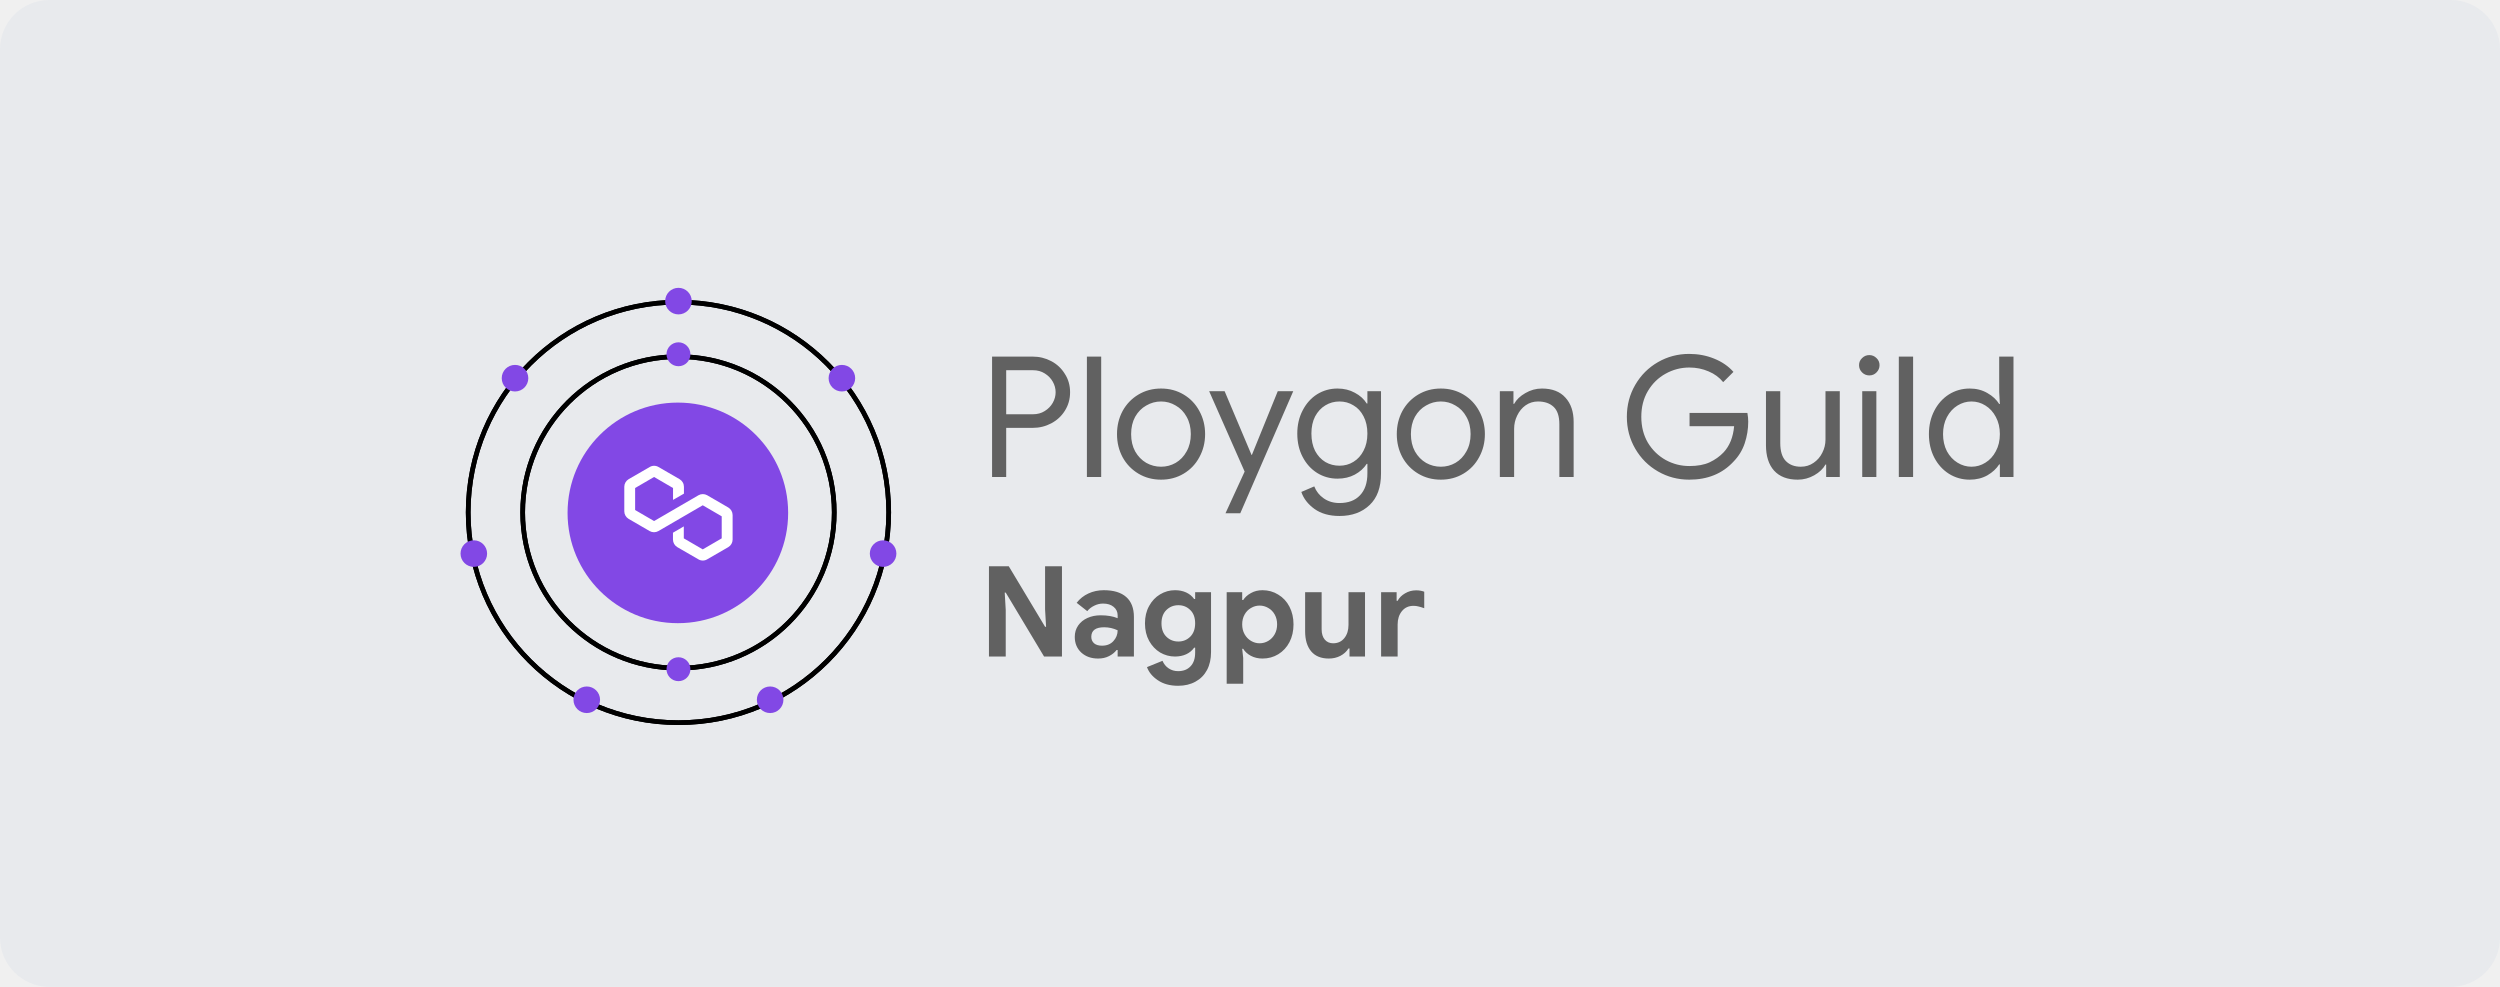
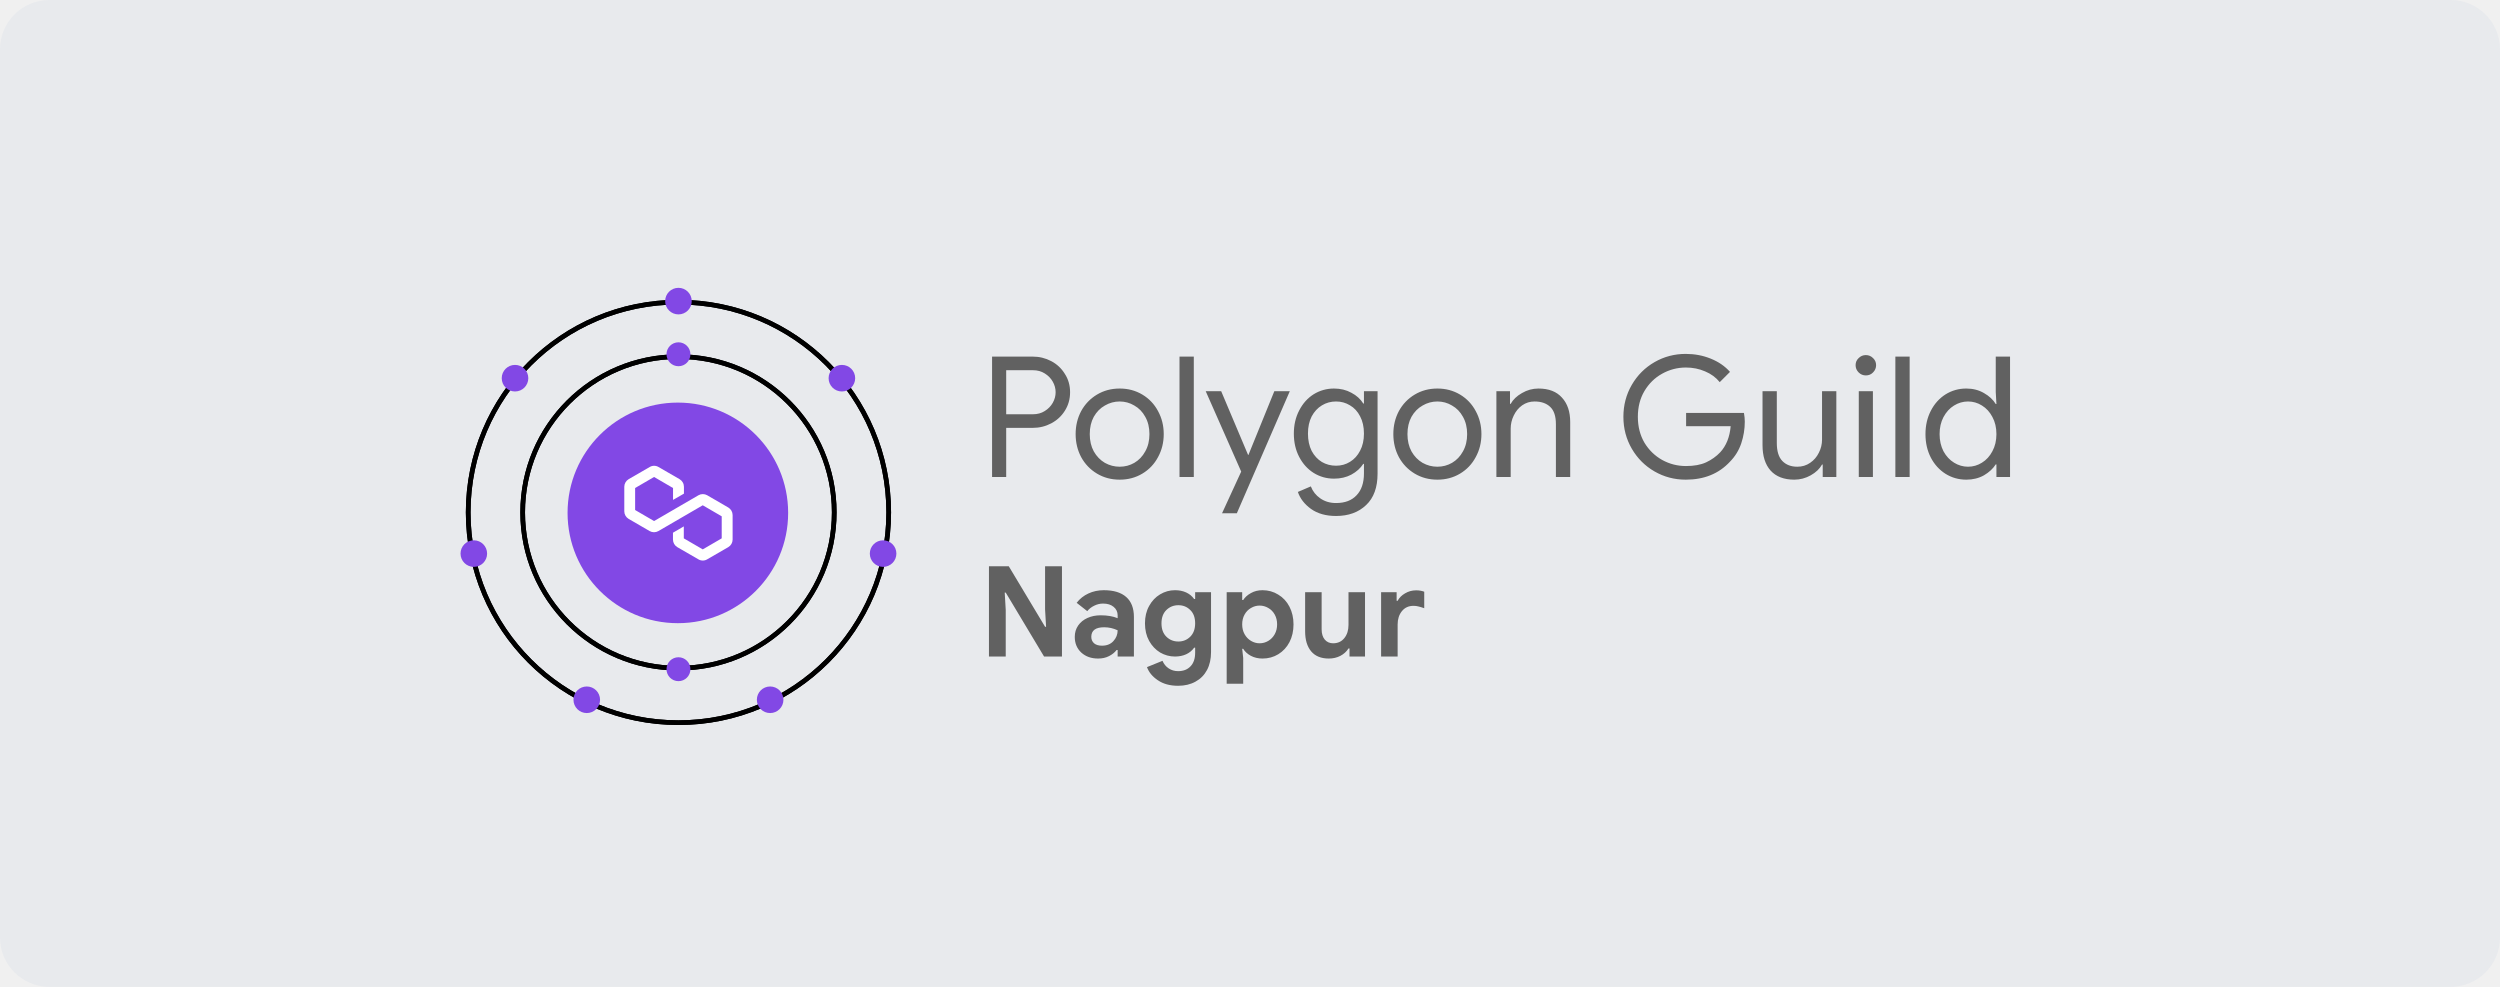
<svg xmlns="http://www.w3.org/2000/svg" width="304" height="120" viewBox="0 0 304 120" fill="none">
  <rect width="304" height="120" rx="6" fill="#E8EAED" />
-   <path d="M120.636 43.362H125.563C126.38 43.362 127.137 43.546 127.832 43.914C128.527 44.282 129.079 44.8 129.488 45.468C129.911 46.122 130.122 46.865 130.122 47.696C130.122 48.527 129.911 49.277 129.488 49.945C129.079 50.599 128.527 51.11 127.832 51.478C127.137 51.846 126.38 52.03 125.563 52.03H122.353V58H120.636V43.362ZM125.604 50.374C126.149 50.374 126.626 50.245 127.035 49.986C127.457 49.727 127.784 49.393 128.016 48.984C128.248 48.575 128.364 48.146 128.364 47.696C128.364 47.246 128.248 46.817 128.016 46.408C127.784 45.999 127.457 45.665 127.035 45.406C126.626 45.147 126.149 45.018 125.604 45.018H122.353V50.374H125.604ZM132.167 43.362H133.905V58H132.167V43.362ZM141.184 58.327C140.162 58.327 139.242 58.082 138.424 57.591C137.607 57.1 136.966 56.433 136.503 55.588C136.053 54.742 135.828 53.809 135.828 52.787C135.828 51.764 136.053 50.831 136.503 49.986C136.966 49.141 137.607 48.473 138.424 47.982C139.242 47.492 140.162 47.246 141.184 47.246C142.207 47.246 143.127 47.492 143.944 47.982C144.762 48.473 145.396 49.141 145.846 49.986C146.309 50.831 146.541 51.764 146.541 52.787C146.541 53.809 146.309 54.742 145.846 55.588C145.396 56.433 144.762 57.1 143.944 57.591C143.127 58.082 142.207 58.327 141.184 58.327ZM141.184 56.753C141.825 56.753 142.418 56.596 142.963 56.283C143.522 55.956 143.965 55.492 144.292 54.892C144.633 54.293 144.803 53.591 144.803 52.787C144.803 51.983 144.633 51.281 144.292 50.681C143.965 50.081 143.522 49.625 142.963 49.311C142.418 48.984 141.825 48.82 141.184 48.82C140.544 48.82 139.944 48.984 139.385 49.311C138.827 49.625 138.377 50.081 138.036 50.681C137.709 51.281 137.545 51.983 137.545 52.787C137.545 53.591 137.709 54.293 138.036 54.892C138.377 55.492 138.827 55.956 139.385 56.283C139.944 56.596 140.544 56.753 141.184 56.753ZM151.349 57.346L147.035 47.573H148.916L152.187 55.322H152.228L155.376 47.573H157.257L150.817 62.416H149.018L151.349 57.346ZM162.881 62.743C161.655 62.743 160.639 62.457 159.835 61.884C159.045 61.312 158.513 60.624 158.241 59.82L159.815 59.145C160.046 59.745 160.428 60.228 160.96 60.596C161.505 60.978 162.145 61.169 162.881 61.169C163.958 61.169 164.79 60.855 165.376 60.228C165.975 59.602 166.275 58.716 166.275 57.571V56.405H166.193C165.853 56.937 165.369 57.373 164.742 57.714C164.129 58.041 163.427 58.204 162.636 58.204C161.737 58.204 160.912 57.973 160.162 57.509C159.426 57.046 158.84 56.398 158.404 55.567C157.968 54.736 157.75 53.788 157.75 52.725C157.75 51.676 157.968 50.735 158.404 49.904C158.84 49.059 159.426 48.405 160.162 47.941C160.912 47.478 161.737 47.246 162.636 47.246C163.427 47.246 164.129 47.417 164.742 47.757C165.369 48.084 165.853 48.521 166.193 49.066H166.275V47.573H167.931V57.591C167.931 59.268 167.468 60.542 166.541 61.414C165.614 62.3 164.394 62.743 162.881 62.743ZM162.881 56.63C163.508 56.63 164.074 56.474 164.578 56.16C165.096 55.846 165.505 55.397 165.805 54.811C166.118 54.225 166.275 53.529 166.275 52.725C166.275 51.908 166.118 51.206 165.805 50.62C165.505 50.033 165.096 49.59 164.578 49.291C164.074 48.977 163.508 48.82 162.881 48.82C162.254 48.82 161.682 48.977 161.164 49.291C160.646 49.604 160.23 50.054 159.917 50.64C159.617 51.226 159.467 51.921 159.467 52.725C159.467 53.529 159.617 54.231 159.917 54.831C160.23 55.417 160.646 55.867 161.164 56.18C161.682 56.48 162.254 56.63 162.881 56.63ZM175.205 58.327C174.183 58.327 173.263 58.082 172.445 57.591C171.628 57.1 170.987 56.433 170.524 55.588C170.074 54.742 169.849 53.809 169.849 52.787C169.849 51.764 170.074 50.831 170.524 49.986C170.987 49.141 171.628 48.473 172.445 47.982C173.263 47.492 174.183 47.246 175.205 47.246C176.228 47.246 177.148 47.492 177.965 47.982C178.783 48.473 179.417 49.141 179.867 49.986C180.33 50.831 180.562 51.764 180.562 52.787C180.562 53.809 180.33 54.742 179.867 55.588C179.417 56.433 178.783 57.1 177.965 57.591C177.148 58.082 176.228 58.327 175.205 58.327ZM175.205 56.753C175.846 56.753 176.439 56.596 176.984 56.283C177.543 55.956 177.986 55.492 178.313 54.892C178.654 54.293 178.824 53.591 178.824 52.787C178.824 51.983 178.654 51.281 178.313 50.681C177.986 50.081 177.543 49.625 176.984 49.311C176.439 48.984 175.846 48.82 175.205 48.82C174.565 48.82 173.965 48.984 173.406 49.311C172.847 49.625 172.398 50.081 172.057 50.681C171.73 51.281 171.566 51.983 171.566 52.787C171.566 53.591 171.73 54.293 172.057 54.892C172.398 55.492 172.847 55.956 173.406 56.283C173.965 56.596 174.565 56.753 175.205 56.753ZM182.38 47.573H184.036V49.107H184.118C184.404 48.589 184.861 48.153 185.488 47.798C186.115 47.43 186.782 47.246 187.491 47.246C188.745 47.246 189.699 47.614 190.353 48.35C191.021 49.073 191.355 50.061 191.355 51.315V58H189.617V51.58C189.617 50.613 189.386 49.911 188.922 49.475C188.459 49.038 187.825 48.82 187.021 48.82C186.462 48.82 185.958 48.977 185.508 49.291C185.072 49.604 184.731 50.02 184.486 50.538C184.24 51.042 184.118 51.574 184.118 52.132V58H182.38V47.573ZM205.409 58.327C204.033 58.327 202.765 57.993 201.607 57.325C200.448 56.657 199.528 55.737 198.847 54.565C198.165 53.393 197.825 52.098 197.825 50.681C197.825 49.263 198.165 47.969 198.847 46.796C199.528 45.624 200.448 44.704 201.607 44.036C202.765 43.369 204.033 43.035 205.409 43.035C206.486 43.035 207.495 43.225 208.435 43.607C209.389 43.989 210.173 44.527 210.786 45.222L209.539 46.469C209.076 45.897 208.483 45.461 207.761 45.161C207.038 44.847 206.261 44.691 205.43 44.691C204.394 44.691 203.426 44.943 202.527 45.447C201.641 45.938 200.925 46.64 200.38 47.553C199.849 48.452 199.583 49.495 199.583 50.681C199.583 51.867 199.849 52.916 200.38 53.829C200.925 54.729 201.648 55.431 202.547 55.935C203.447 56.426 204.408 56.671 205.43 56.671C206.411 56.671 207.229 56.521 207.883 56.221C208.551 55.908 209.123 55.499 209.601 54.995C209.955 54.613 210.241 54.156 210.459 53.625C210.677 53.08 210.814 52.48 210.868 51.826H205.45V50.211H212.483C212.551 50.592 212.585 50.947 212.585 51.274C212.585 52.173 212.442 53.052 212.156 53.911C211.87 54.756 211.413 55.499 210.786 56.14C209.437 57.598 207.645 58.327 205.409 58.327ZM218.606 58.327C217.352 58.327 216.391 57.959 215.723 57.223C215.069 56.487 214.742 55.458 214.742 54.136V47.573H216.48V53.87C216.48 54.865 216.704 55.594 217.154 56.058C217.604 56.521 218.211 56.753 218.974 56.753C219.56 56.753 220.078 56.596 220.528 56.283C220.991 55.969 221.345 55.56 221.591 55.056C221.85 54.552 221.979 54.02 221.979 53.461V47.573H223.717V58H222.061V56.487H221.979C221.693 57.005 221.236 57.441 220.609 57.796C219.982 58.15 219.315 58.327 218.606 58.327ZM227.306 45.652C226.965 45.652 226.672 45.529 226.427 45.284C226.181 45.038 226.059 44.745 226.059 44.404C226.059 44.064 226.181 43.778 226.427 43.546C226.672 43.3 226.965 43.178 227.306 43.178C227.647 43.178 227.94 43.3 228.185 43.546C228.43 43.778 228.553 44.064 228.553 44.404C228.553 44.745 228.43 45.038 228.185 45.284C227.953 45.529 227.66 45.652 227.306 45.652ZM226.447 47.573H228.165V58H226.447V47.573ZM230.896 43.362H232.633V58H230.896V43.362ZM239.524 58.327C238.597 58.327 237.752 58.089 236.989 57.612C236.24 57.135 235.647 56.48 235.211 55.649C234.774 54.804 234.556 53.85 234.556 52.787C234.556 51.737 234.774 50.79 235.211 49.945C235.647 49.1 236.24 48.439 236.989 47.962C237.752 47.485 238.597 47.246 239.524 47.246C240.328 47.246 241.044 47.43 241.671 47.798C242.298 48.153 242.775 48.596 243.102 49.127H243.184L243.102 47.676V43.362H244.84V58H243.184V56.467H243.102C242.775 56.985 242.298 57.428 241.671 57.796C241.044 58.15 240.328 58.327 239.524 58.327ZM239.729 56.753C240.342 56.753 240.908 56.589 241.426 56.262C241.957 55.935 242.38 55.472 242.693 54.872C243.02 54.272 243.184 53.577 243.184 52.787C243.184 51.996 243.02 51.301 242.693 50.701C242.38 50.102 241.957 49.638 241.426 49.311C240.908 48.984 240.342 48.82 239.729 48.82C239.129 48.82 238.563 48.984 238.032 49.311C237.5 49.638 237.071 50.108 236.744 50.722C236.43 51.322 236.274 52.01 236.274 52.787C236.274 53.564 236.43 54.259 236.744 54.872C237.071 55.472 237.5 55.935 238.032 56.262C238.563 56.589 239.129 56.753 239.729 56.753Z" fill="#616161" />
+   <path d="M120.636 43.362H125.563C126.38 43.362 127.137 43.546 127.832 43.914C128.527 44.282 129.079 44.8 129.488 45.468C129.911 46.122 130.122 46.865 130.122 47.696C130.122 48.527 129.911 49.277 129.488 49.945C129.079 50.599 128.527 51.11 127.832 51.478C127.137 51.846 126.38 52.03 125.563 52.03H122.353V58H120.636V43.362ZM125.604 50.374C126.149 50.374 126.626 50.245 127.035 49.986C127.457 49.727 127.784 49.393 128.016 48.984C128.248 48.575 128.364 48.146 128.364 47.696C128.364 47.246 128.248 46.817 128.016 46.408C127.784 45.999 127.457 45.665 127.035 45.406C126.626 45.147 126.149 45.018 125.604 45.018H122.353V50.374H125.604ZM136.153 58.327C135.131 58.327 134.211 58.082 133.393 57.591C132.575 57.1 131.935 56.433 131.471 55.588C131.022 54.742 130.797 53.809 130.797 52.787C130.797 51.764 131.022 50.831 131.471 49.986C131.935 49.141 132.575 48.473 133.393 47.982C134.211 47.492 135.131 47.246 136.153 47.246C137.175 47.246 138.095 47.492 138.913 47.982C139.731 48.473 140.365 49.141 140.815 49.986C141.278 50.831 141.51 51.764 141.51 52.787C141.51 53.809 141.278 54.742 140.815 55.588C140.365 56.433 139.731 57.1 138.913 57.591C138.095 58.082 137.175 58.327 136.153 58.327ZM136.153 56.753C136.794 56.753 137.387 56.596 137.932 56.283C138.491 55.956 138.934 55.492 139.261 54.892C139.602 54.293 139.772 53.591 139.772 52.787C139.772 51.983 139.602 51.281 139.261 50.681C138.934 50.081 138.491 49.625 137.932 49.311C137.387 48.984 136.794 48.82 136.153 48.82C135.513 48.82 134.913 48.984 134.354 49.311C133.795 49.625 133.346 50.081 133.005 50.681C132.678 51.281 132.514 51.983 132.514 52.787C132.514 53.591 132.678 54.293 133.005 54.892C133.346 55.492 133.795 55.956 134.354 56.283C134.913 56.596 135.513 56.753 136.153 56.753ZM143.428 43.362H145.166V58H143.428V43.362ZM150.93 57.346L146.616 47.573H148.497L151.768 55.322H151.809L154.957 47.573H156.838L150.398 62.416H148.599L150.93 57.346ZM162.462 62.743C161.236 62.743 160.22 62.457 159.416 61.884C158.625 61.312 158.094 60.624 157.821 59.82L159.396 59.145C159.627 59.745 160.009 60.228 160.54 60.596C161.086 60.978 161.726 61.169 162.462 61.169C163.539 61.169 164.37 60.855 164.956 60.228C165.556 59.602 165.856 58.716 165.856 57.571V56.405H165.774C165.433 56.937 164.95 57.373 164.323 57.714C163.709 58.041 163.007 58.204 162.217 58.204C161.317 58.204 160.493 57.973 159.743 57.509C159.007 57.046 158.421 56.398 157.985 55.567C157.549 54.736 157.331 53.788 157.331 52.725C157.331 51.676 157.549 50.735 157.985 49.904C158.421 49.059 159.007 48.405 159.743 47.941C160.493 47.478 161.317 47.246 162.217 47.246C163.007 47.246 163.709 47.417 164.323 47.757C164.95 48.084 165.433 48.521 165.774 49.066H165.856V47.573H167.512V57.591C167.512 59.268 167.049 60.542 166.122 61.414C165.195 62.3 163.975 62.743 162.462 62.743ZM162.462 56.63C163.089 56.63 163.655 56.474 164.159 56.16C164.677 55.846 165.086 55.397 165.386 54.811C165.699 54.225 165.856 53.529 165.856 52.725C165.856 51.908 165.699 51.206 165.386 50.62C165.086 50.033 164.677 49.59 164.159 49.291C163.655 48.977 163.089 48.82 162.462 48.82C161.835 48.82 161.263 48.977 160.745 49.291C160.227 49.604 159.811 50.054 159.498 50.64C159.198 51.226 159.048 51.921 159.048 52.725C159.048 53.529 159.198 54.231 159.498 54.831C159.811 55.417 160.227 55.867 160.745 56.18C161.263 56.48 161.835 56.63 162.462 56.63ZM174.786 58.327C173.764 58.327 172.844 58.082 172.026 57.591C171.208 57.1 170.568 56.433 170.104 55.588C169.654 54.742 169.43 53.809 169.43 52.787C169.43 51.764 169.654 50.831 170.104 49.986C170.568 49.141 171.208 48.473 172.026 47.982C172.844 47.492 173.764 47.246 174.786 47.246C175.808 47.246 176.728 47.492 177.546 47.982C178.364 48.473 178.998 49.141 179.447 49.986C179.911 50.831 180.142 51.764 180.142 52.787C180.142 53.809 179.911 54.742 179.447 55.588C178.998 56.433 178.364 57.1 177.546 57.591C176.728 58.082 175.808 58.327 174.786 58.327ZM174.786 56.753C175.427 56.753 176.02 56.596 176.565 56.283C177.124 55.956 177.566 55.492 177.894 54.892C178.234 54.293 178.405 53.591 178.405 52.787C178.405 51.983 178.234 51.281 177.894 50.681C177.566 50.081 177.124 49.625 176.565 49.311C176.02 48.984 175.427 48.82 174.786 48.82C174.145 48.82 173.546 48.984 172.987 49.311C172.428 49.625 171.978 50.081 171.638 50.681C171.31 51.281 171.147 51.983 171.147 52.787C171.147 53.591 171.31 54.293 171.638 54.892C171.978 55.492 172.428 55.956 172.987 56.283C173.546 56.596 174.145 56.753 174.786 56.753ZM181.961 47.573H183.617V49.107H183.699C183.985 48.589 184.441 48.153 185.068 47.798C185.695 47.43 186.363 47.246 187.072 47.246C188.326 47.246 189.28 47.614 189.934 48.35C190.602 49.073 190.936 50.061 190.936 51.315V58H189.198V51.58C189.198 50.613 188.966 49.911 188.503 49.475C188.04 49.038 187.406 48.82 186.602 48.82C186.043 48.82 185.539 48.977 185.089 49.291C184.653 49.604 184.312 50.02 184.067 50.538C183.821 51.042 183.699 51.574 183.699 52.132V58H181.961V47.573ZM204.99 58.327C203.614 58.327 202.346 57.993 201.187 57.325C200.029 56.657 199.109 55.737 198.427 54.565C197.746 53.393 197.405 52.098 197.405 50.681C197.405 49.263 197.746 47.969 198.427 46.796C199.109 45.624 200.029 44.704 201.187 44.036C202.346 43.369 203.614 43.035 204.99 43.035C206.067 43.035 207.075 43.225 208.016 43.607C208.97 43.989 209.754 44.527 210.367 45.222L209.12 46.469C208.657 45.897 208.064 45.461 207.341 45.161C206.619 44.847 205.842 44.691 205.011 44.691C203.975 44.691 203.007 44.943 202.107 45.447C201.222 45.938 200.506 46.64 199.961 47.553C199.429 48.452 199.163 49.495 199.163 50.681C199.163 51.867 199.429 52.916 199.961 53.829C200.506 54.729 201.228 55.431 202.128 55.935C203.027 56.426 203.988 56.671 205.011 56.671C205.992 56.671 206.81 56.521 207.464 56.221C208.132 55.908 208.704 55.499 209.181 54.995C209.536 54.613 209.822 54.156 210.04 53.625C210.258 53.08 210.394 52.48 210.449 51.826H205.031V50.211H212.064C212.132 50.592 212.166 50.947 212.166 51.274C212.166 52.173 212.023 53.052 211.737 53.911C211.451 54.756 210.994 55.499 210.367 56.14C209.018 57.598 207.225 58.327 204.99 58.327ZM218.187 58.327C216.933 58.327 215.972 57.959 215.304 57.223C214.65 56.487 214.323 55.458 214.323 54.136V47.573H216.06V53.87C216.06 54.865 216.285 55.594 216.735 56.058C217.185 56.521 217.791 56.753 218.555 56.753C219.141 56.753 219.659 56.596 220.108 56.283C220.572 55.969 220.926 55.56 221.171 55.056C221.43 54.552 221.56 54.02 221.56 53.461V47.573H223.298V58H221.642V56.487H221.56C221.274 57.005 220.817 57.441 220.19 57.796C219.563 58.15 218.895 58.327 218.187 58.327ZM226.887 45.652C226.546 45.652 226.253 45.529 226.008 45.284C225.762 45.038 225.64 44.745 225.64 44.404C225.64 44.064 225.762 43.778 226.008 43.546C226.253 43.3 226.546 43.178 226.887 43.178C227.227 43.178 227.52 43.3 227.766 43.546C228.011 43.778 228.134 44.064 228.134 44.404C228.134 44.745 228.011 45.038 227.766 45.284C227.534 45.529 227.241 45.652 226.887 45.652ZM226.028 47.573H227.745V58H226.028V47.573ZM230.476 43.362H232.214V58H230.476V43.362ZM239.105 58.327C238.178 58.327 237.333 58.089 236.57 57.612C235.82 57.135 235.227 56.48 234.791 55.649C234.355 54.804 234.137 53.85 234.137 52.787C234.137 51.737 234.355 50.79 234.791 49.945C235.227 49.1 235.82 48.439 236.57 47.962C237.333 47.485 238.178 47.246 239.105 47.246C239.909 47.246 240.625 47.43 241.252 47.798C241.879 48.153 242.356 48.596 242.683 49.127H242.765L242.683 47.676V43.362H244.421V58H242.765V56.467H242.683C242.356 56.985 241.879 57.428 241.252 57.796C240.625 58.15 239.909 58.327 239.105 58.327ZM239.309 56.753C239.923 56.753 240.488 56.589 241.006 56.262C241.538 55.935 241.96 55.472 242.274 54.872C242.601 54.272 242.765 53.577 242.765 52.787C242.765 51.996 242.601 51.301 242.274 50.701C241.96 50.102 241.538 49.638 241.006 49.311C240.488 48.984 239.923 48.82 239.309 48.82C238.71 48.82 238.144 48.984 237.613 49.311C237.081 49.638 236.652 50.108 236.325 50.722C236.011 51.322 235.854 52.01 235.854 52.787C235.854 53.564 236.011 54.259 236.325 54.872C236.652 55.472 237.081 55.935 237.613 56.262C238.144 56.589 238.71 56.753 239.309 56.753Z" fill="#616161" />
  <path d="M120.257 68.855H122.665L127.081 76.215H127.203L127.081 74.099V68.855H129.135V79.834H126.958L122.297 72.059H122.174L122.297 74.175V79.834H120.257V68.855ZM133.529 80.079C132.701 80.079 132.021 79.839 131.49 79.358C130.958 78.868 130.692 78.229 130.692 77.442C130.692 76.92 130.83 76.46 131.106 76.061C131.382 75.663 131.76 75.356 132.241 75.141C132.721 74.927 133.253 74.82 133.836 74.82C134.643 74.82 135.333 74.937 135.906 75.172V74.835C135.906 74.406 135.742 74.058 135.415 73.792C135.098 73.526 134.669 73.394 134.127 73.394C133.759 73.394 133.401 73.48 133.054 73.654C132.716 73.818 132.435 74.037 132.21 74.314L130.922 73.302C131.3 72.811 131.776 72.433 132.348 72.167C132.921 71.901 133.544 71.768 134.219 71.768C135.415 71.768 136.325 72.044 136.948 72.596C137.572 73.148 137.884 73.956 137.884 75.019V79.834H135.906V79.036H135.783C135.548 79.343 135.236 79.593 134.848 79.787C134.469 79.982 134.03 80.079 133.529 80.079ZM134.004 78.515C134.587 78.515 135.047 78.331 135.384 77.963C135.732 77.585 135.906 77.145 135.906 76.644C135.384 76.399 134.837 76.276 134.265 76.276C133.222 76.276 132.701 76.665 132.701 77.442C132.701 77.758 132.813 78.019 133.038 78.224C133.263 78.418 133.585 78.515 134.004 78.515ZM143.26 83.391C142.269 83.391 141.446 83.166 140.792 82.716C140.138 82.277 139.698 81.745 139.473 81.121L141.359 80.355C141.523 80.743 141.773 81.05 142.11 81.275C142.448 81.5 142.831 81.612 143.26 81.612C143.894 81.612 144.395 81.418 144.763 81.029C145.141 80.641 145.33 80.089 145.33 79.374V78.76H145.208C144.962 79.108 144.64 79.374 144.242 79.558C143.843 79.742 143.388 79.834 142.877 79.834C142.233 79.834 141.63 79.67 141.068 79.343C140.516 79.005 140.071 78.535 139.734 77.932C139.396 77.319 139.228 76.608 139.228 75.801C139.228 74.993 139.396 74.288 139.734 73.685C140.071 73.072 140.516 72.601 141.068 72.274C141.63 71.937 142.233 71.768 142.877 71.768C143.388 71.768 143.843 71.86 144.242 72.044C144.64 72.228 144.962 72.494 145.208 72.841H145.33V72.013H147.262V79.297C147.262 80.135 147.099 80.861 146.772 81.474C146.445 82.088 145.98 82.558 145.376 82.885C144.773 83.222 144.068 83.391 143.26 83.391ZM143.291 78.009C143.853 78.009 144.334 77.815 144.732 77.426C145.131 77.028 145.33 76.486 145.33 75.801C145.33 75.096 145.131 74.554 144.732 74.175C144.344 73.787 143.864 73.593 143.291 73.593C142.719 73.593 142.233 73.787 141.834 74.175C141.436 74.564 141.236 75.106 141.236 75.801C141.236 76.496 141.436 77.038 141.834 77.426C142.233 77.815 142.719 78.009 143.291 78.009ZM149.164 72.013H151.05V72.964H151.173C151.387 72.627 151.699 72.346 152.108 72.121C152.517 71.886 152.987 71.768 153.519 71.768C154.224 71.768 154.863 71.947 155.435 72.305C156.018 72.652 156.473 73.143 156.8 73.777C157.127 74.411 157.291 75.126 157.291 75.924C157.291 76.731 157.127 77.452 156.8 78.085C156.473 78.709 156.018 79.2 155.435 79.558C154.863 79.905 154.224 80.079 153.519 80.079C152.987 80.079 152.512 79.966 152.093 79.742C151.684 79.517 151.377 79.236 151.173 78.898H151.05L151.173 80.002V83.145H149.164V72.013ZM153.166 78.224C153.544 78.224 153.897 78.126 154.224 77.932C154.551 77.738 154.812 77.467 155.006 77.12C155.2 76.772 155.297 76.373 155.297 75.924C155.297 75.474 155.2 75.075 155.006 74.728C154.812 74.38 154.551 74.114 154.224 73.93C153.897 73.736 153.544 73.639 153.166 73.639C152.798 73.639 152.451 73.736 152.123 73.93C151.796 74.114 151.536 74.38 151.341 74.728C151.147 75.075 151.05 75.474 151.05 75.924C151.05 76.373 151.147 76.772 151.341 77.12C151.536 77.467 151.796 77.738 152.123 77.932C152.451 78.126 152.798 78.224 153.166 78.224ZM161.585 80.079C160.645 80.079 159.929 79.787 159.439 79.205C158.948 78.622 158.703 77.809 158.703 76.767V72.013H160.711V76.522C160.711 77.053 160.839 77.472 161.095 77.779C161.35 78.075 161.687 78.224 162.107 78.224C162.679 78.224 163.134 78.014 163.471 77.595C163.809 77.176 163.977 76.644 163.977 76V72.013H165.986V79.834H164.1V78.852H163.977C163.742 79.23 163.41 79.532 162.981 79.757C162.561 79.972 162.096 80.079 161.585 80.079ZM167.943 72.013H169.829V73.056H169.952C170.146 72.688 170.447 72.387 170.856 72.151C171.265 71.906 171.715 71.784 172.206 71.784C172.563 71.784 172.89 71.84 173.187 71.952V73.961C172.911 73.859 172.676 73.787 172.482 73.746C172.298 73.695 172.098 73.669 171.884 73.669C171.291 73.669 170.82 73.884 170.473 74.314C170.125 74.743 169.952 75.285 169.952 75.939V79.834H167.943V72.013Z" fill="#616161" />
  <circle cx="82.427" cy="62.367" r="13.412" fill="#8248E5" />
  <circle cx="82.5" cy="62.308" r="25.568" stroke="black" stroke-width="0.572" />
  <circle cx="82.5" cy="62.308" r="25.568" stroke="black" stroke-width="0.572" />
  <circle cx="82.5" cy="62.308" r="18.943" stroke="black" stroke-width="0.572" />
  <circle cx="82.5" cy="62.308" r="18.943" stroke="black" stroke-width="0.572" />
  <circle cx="82.499" cy="36.616" r="1.616" fill="#8248E5" />
  <circle cx="93.649" cy="85.092" r="1.616" fill="#8248E5" />
  <circle cx="102.374" cy="45.988" r="1.616" fill="#8248E5" />
  <circle cx="62.626" cy="45.988" r="1.616" fill="#8248E5" />
  <circle cx="57.616" cy="67.317" r="1.616" fill="#8248E5" />
  <circle cx="107.385" cy="67.317" r="1.616" fill="#8248E5" />
  <circle cx="71.35" cy="85.092" r="1.616" fill="#8248E5" />
  <circle cx="82.501" cy="43.079" r="1.454" fill="#8248E5" />
  <circle cx="82.501" cy="81.375" r="1.454" fill="#8248E5" />
  <path d="M89.086 62.632V65.613C89.085 65.799 89.035 65.981 88.943 66.142C88.851 66.303 88.718 66.437 88.559 66.532L85.986 68.019C85.827 68.114 85.645 68.164 85.459 68.164C85.274 68.164 85.092 68.114 84.933 68.019L82.36 66.532C82.2 66.437 82.068 66.303 81.976 66.142C81.883 65.981 81.834 65.799 81.833 65.613V64.776L83.15 64.009V65.463L85.455 66.805L87.76 65.463V62.784L85.455 61.442L80.055 64.581C79.894 64.672 79.713 64.72 79.528 64.72C79.343 64.72 79.162 64.672 79.001 64.581L76.429 63.088C76.272 62.992 76.142 62.857 76.052 62.696C75.961 62.535 75.914 62.354 75.914 62.17V59.189C75.915 59.004 75.964 58.821 76.057 58.66C76.149 58.499 76.281 58.365 76.441 58.27L79.013 56.783C79.173 56.689 79.355 56.639 79.54 56.639C79.726 56.639 79.908 56.689 80.067 56.783L82.64 58.27C82.799 58.365 82.932 58.499 83.024 58.66C83.117 58.821 83.166 59.004 83.167 59.189V60.026L81.841 60.788V59.342L79.536 58L77.231 59.342V62.018L79.536 63.36L84.937 60.221C85.097 60.13 85.279 60.082 85.463 60.082C85.648 60.082 85.829 60.13 85.99 60.221L88.563 61.714C88.722 61.809 88.853 61.943 88.945 62.104C89.036 62.265 89.085 62.447 89.086 62.632Z" fill="white" />
</svg>
